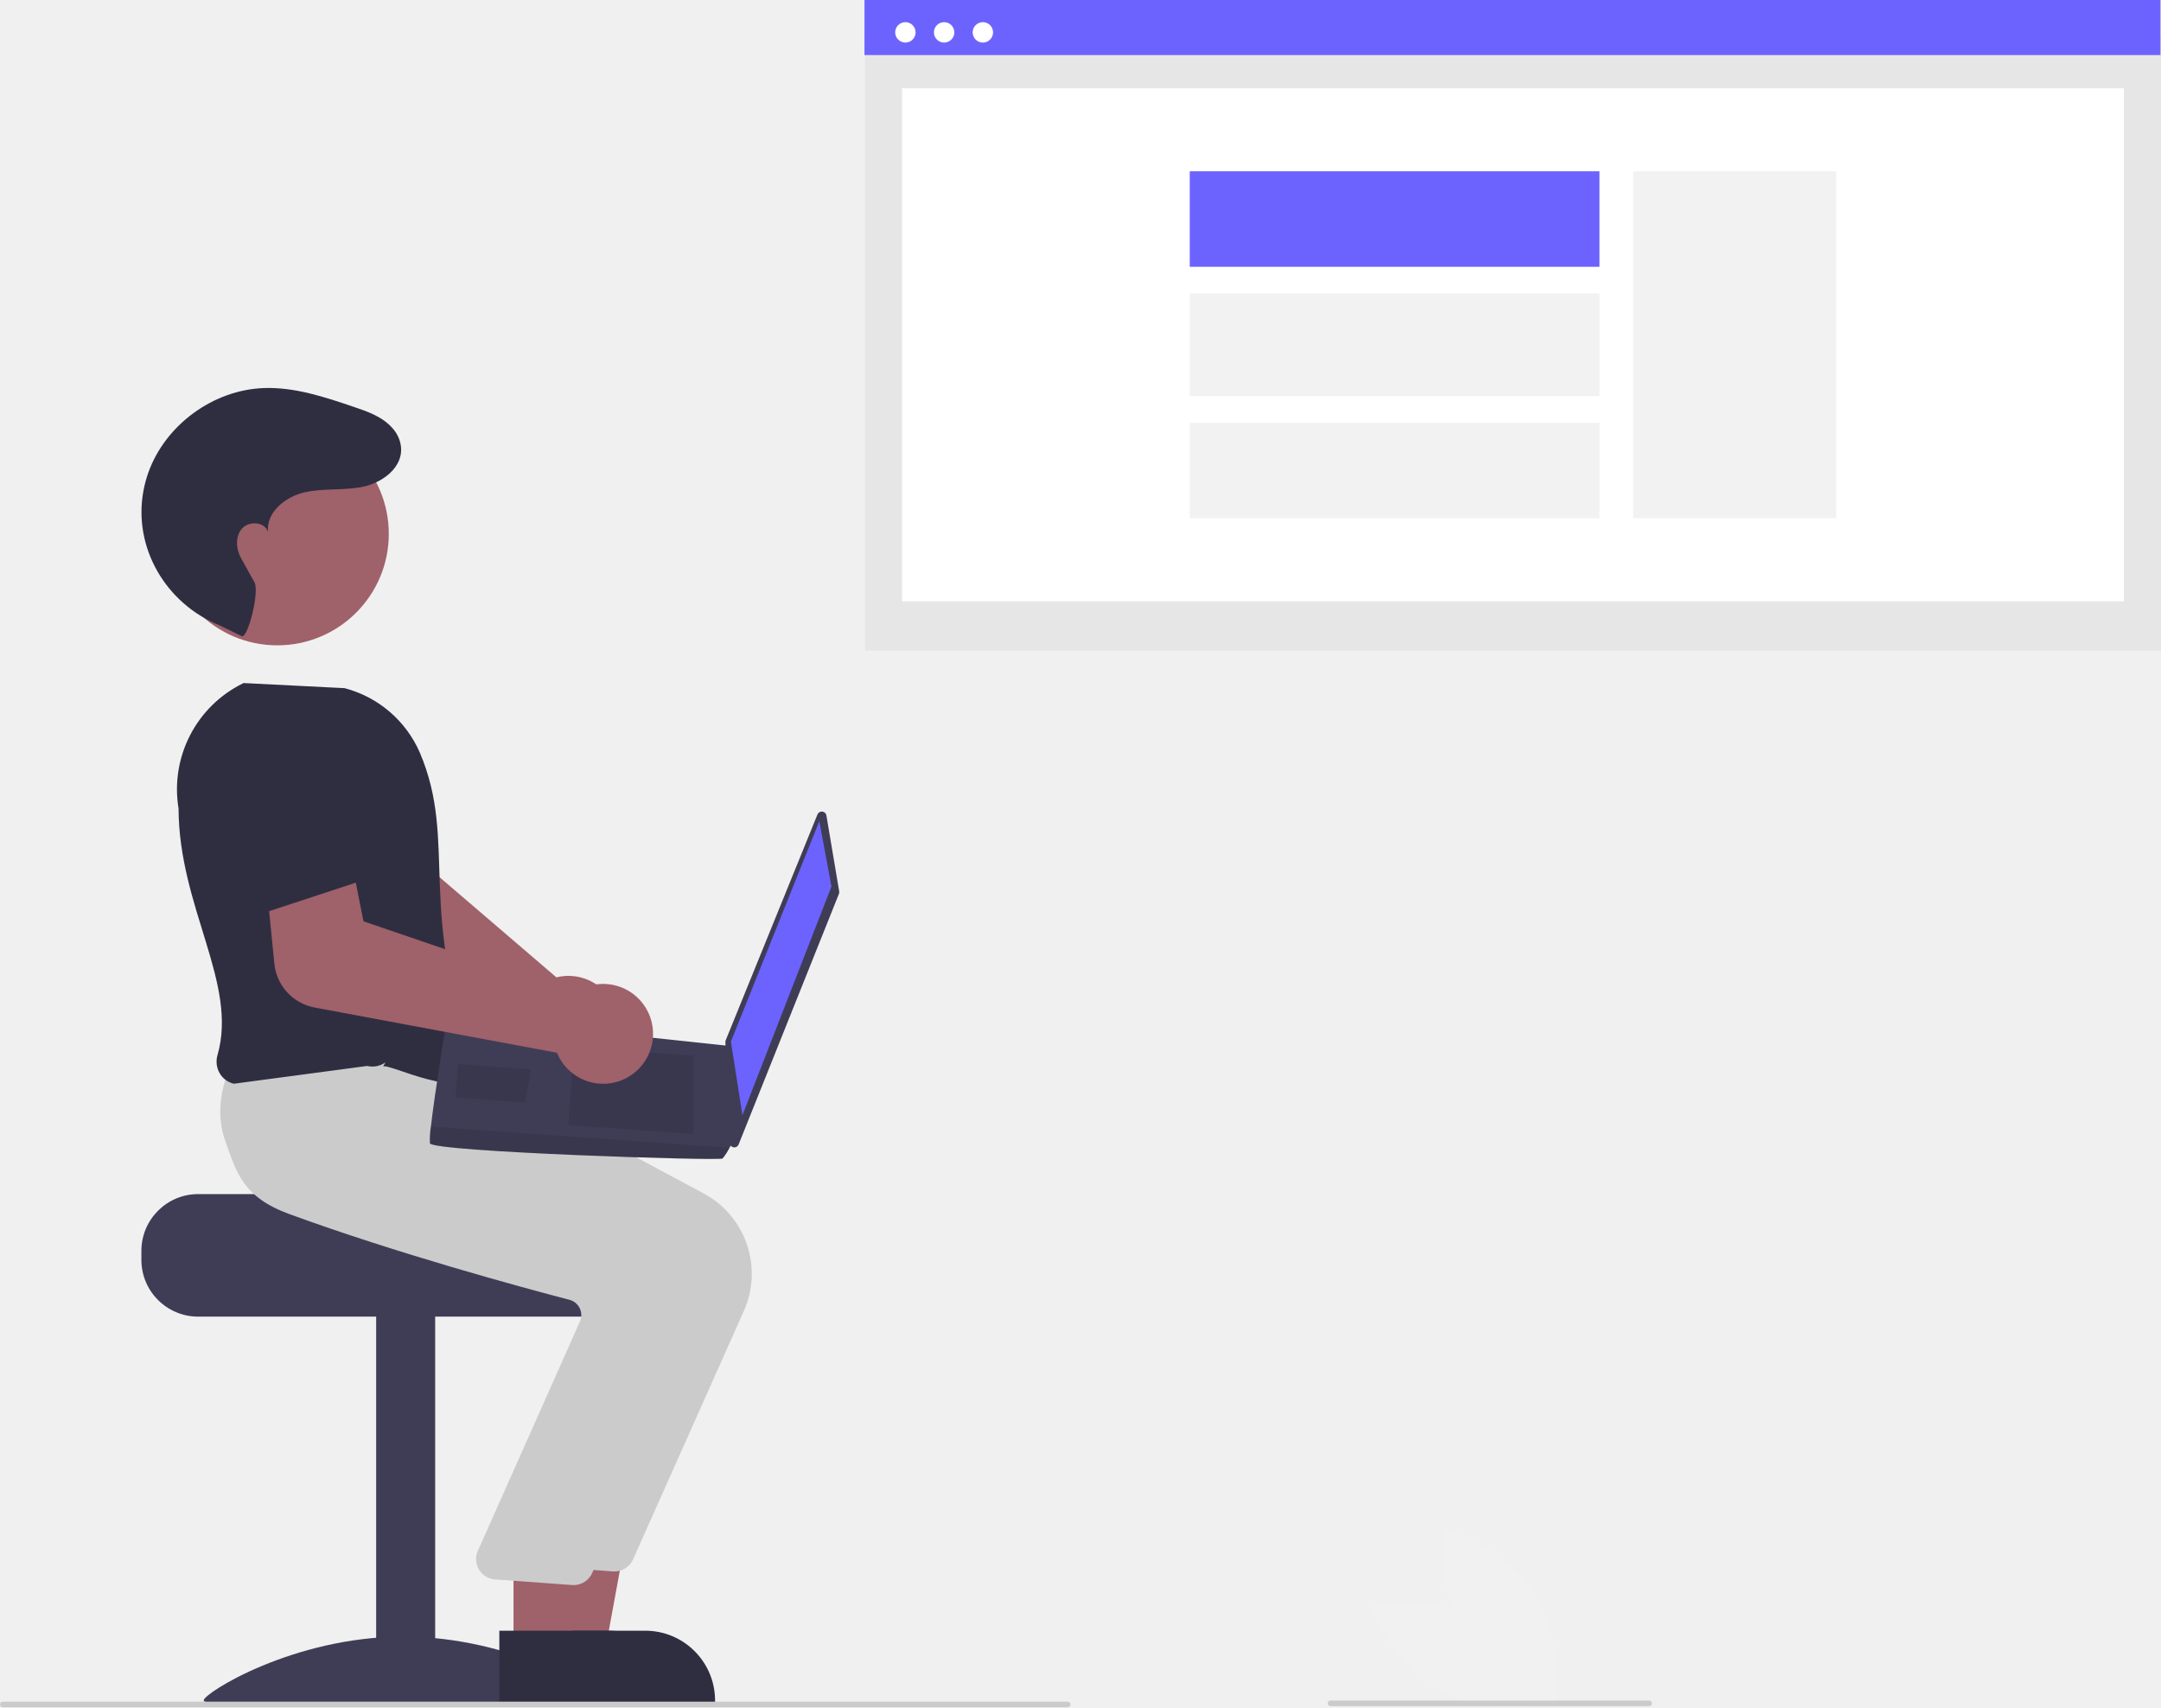
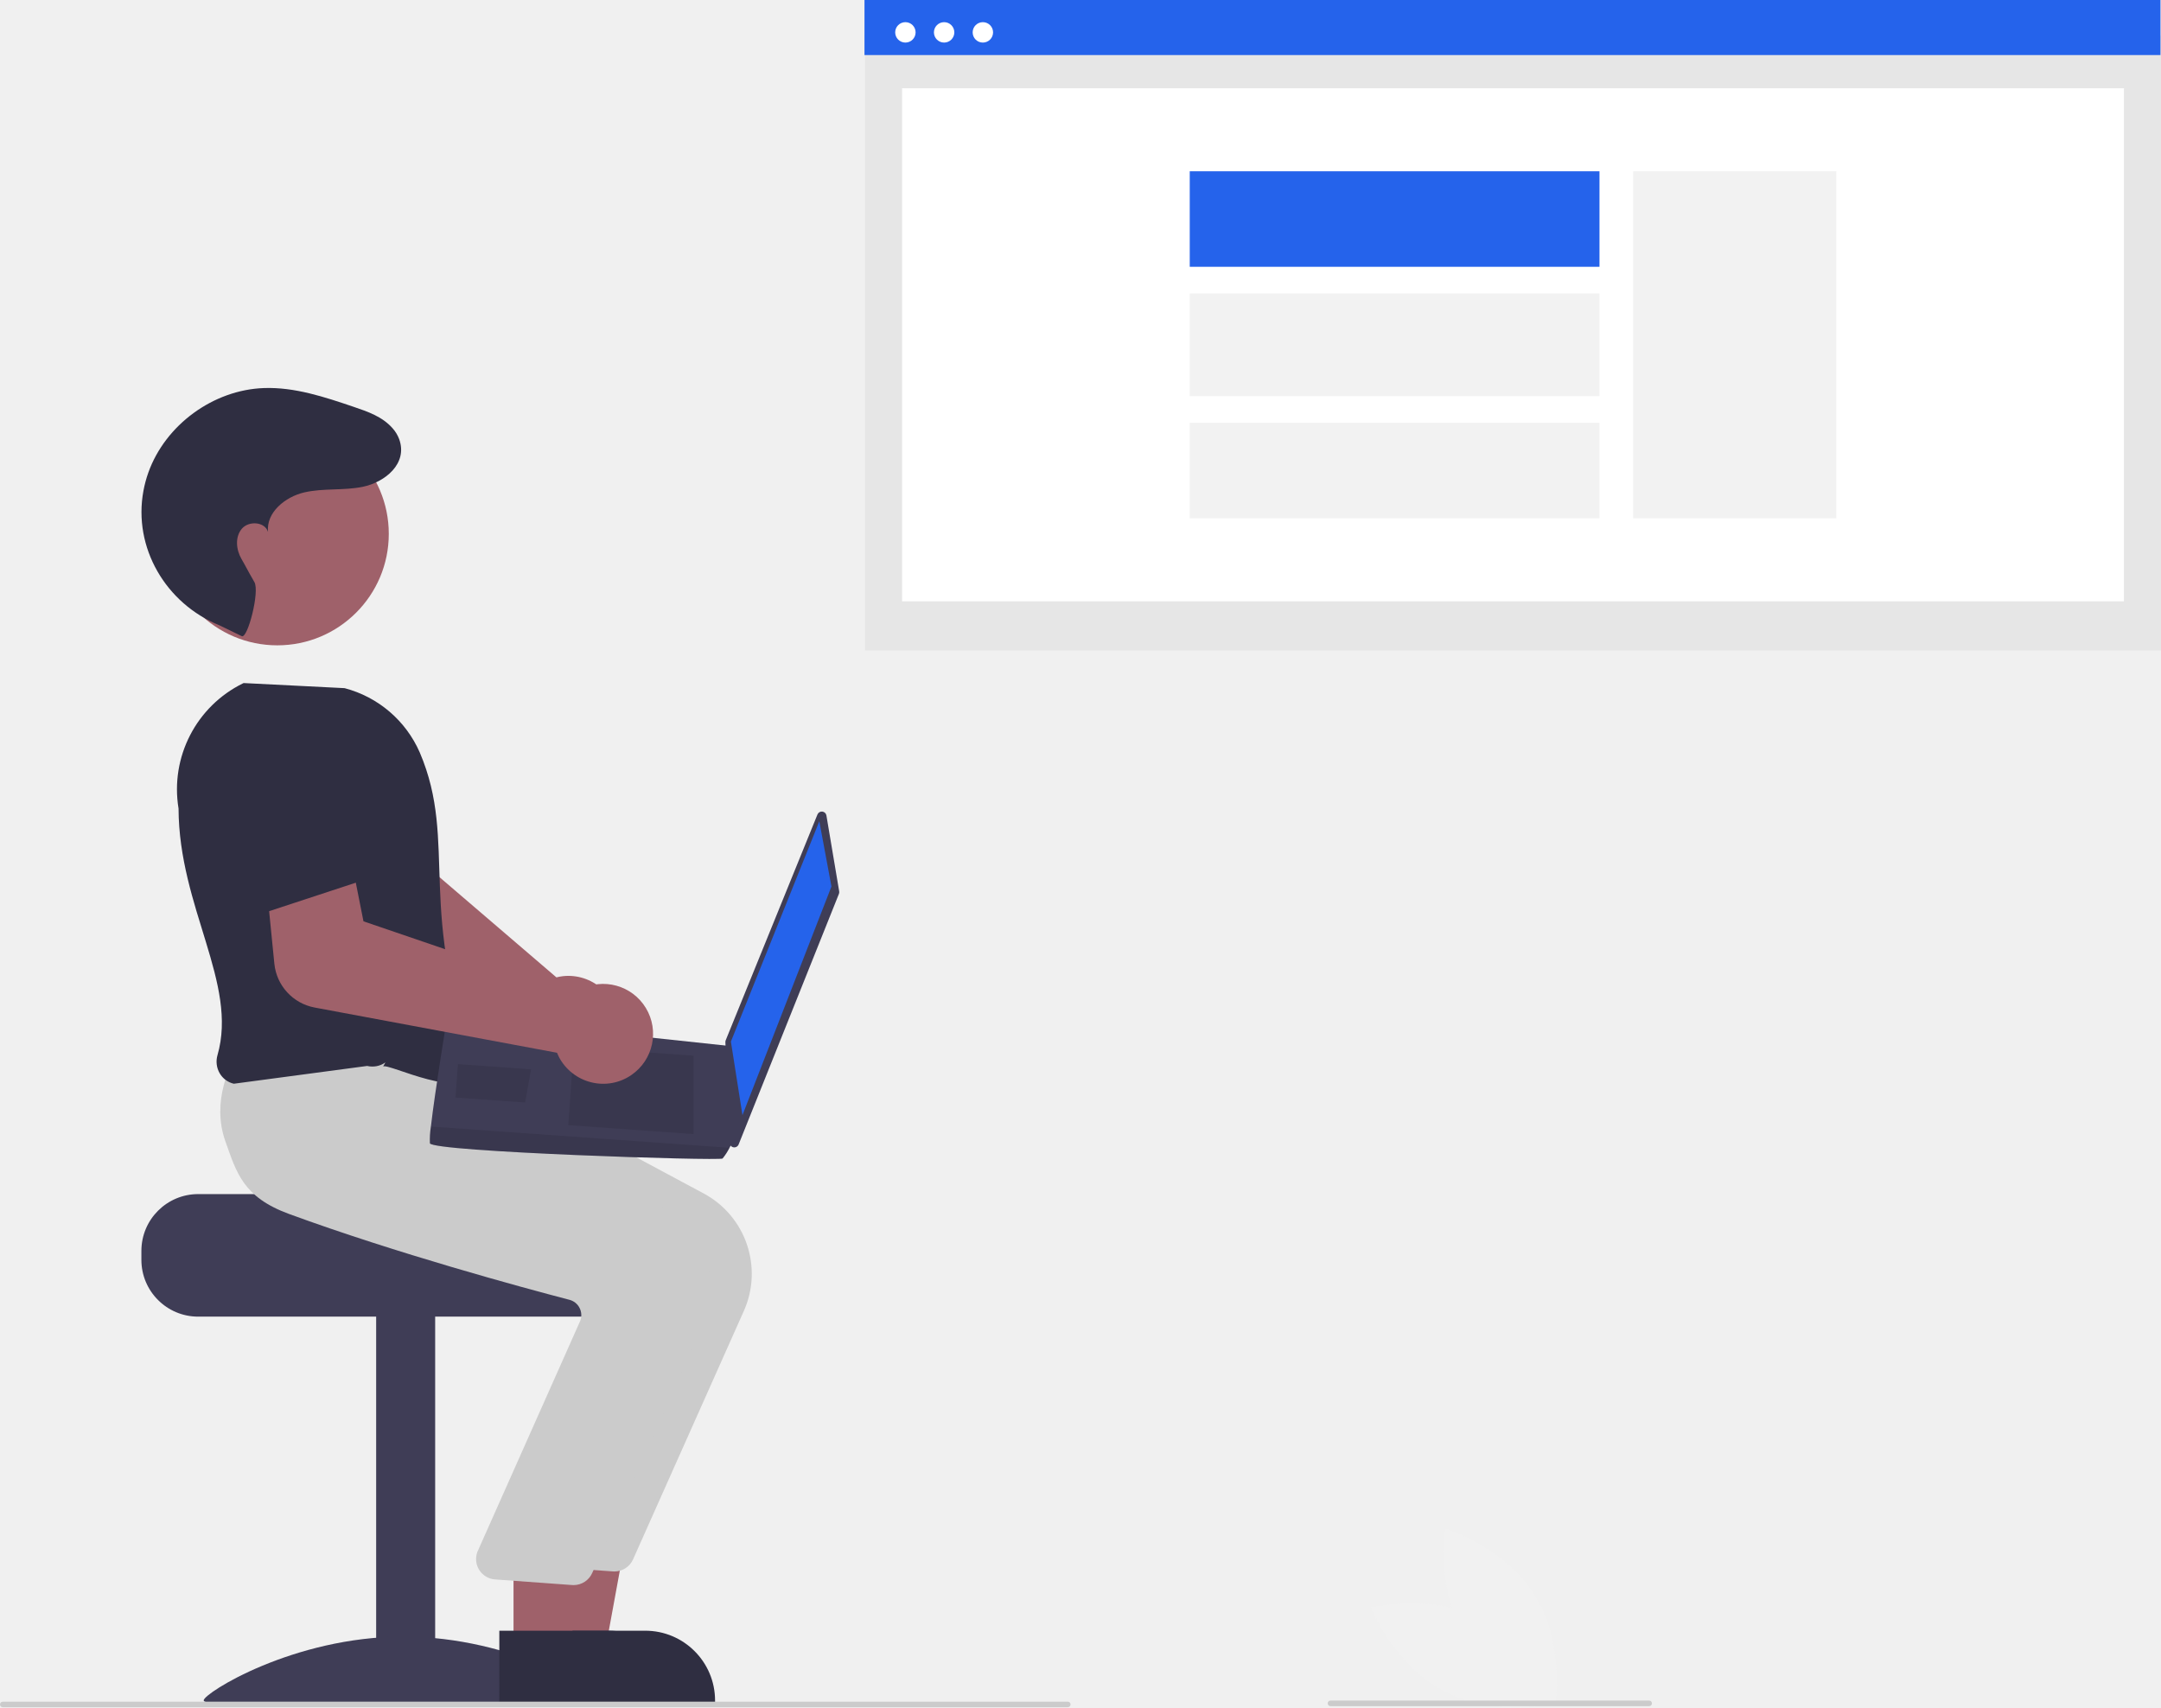
<svg xmlns="http://www.w3.org/2000/svg" id="b4e9d833-dfac-4889-b0f2-073e524f4cae" data-name="Layer 1" width="773.114" height="610.804" viewBox="0 0 773.114 610.804">
  <rect id="e81a7c33-c795-457d-8abc-c4a3c260cd56" data-name="Rectangle 62" x="309.473" y="12.711" width="463.641" height="220.006" fill="#e6e6e6" />
  <rect id="be98c830-918a-42d1-b1b0-0085d5874e90" data-name="Rectangle 75" x="322.731" y="31.577" width="437.126" height="183.558" fill="#fff" />
-   <rect id="ea07d9fd-7a34-4098-acd7-056fd1871281" data-name="Rectangle 80" x="309.276" width="463.641" height="19.697" fill="#6c63ff" />
+   <rect id="ea07d9fd-7a34-4098-acd7-056fd1871281" data-name="Rectangle 80" x="309.276" width="463.641" height="19.697" fill="#2563eb" />
  <circle id="b9ed5a45-8896-4ed9-86b4-15f853c9a185" data-name="Ellipse 90" cx="323.913" cy="11.582" r="3.651" fill="#fff" />
  <circle id="a9233a38-f8ba-48e0-88f3-496fd4836d40" data-name="Ellipse 91" cx="337.77" cy="11.582" r="3.651" fill="#fff" />
  <circle id="aa82180f-a6a9-4f5f-82fc-e73106f4ad92" data-name="Ellipse 92" cx="351.627" cy="11.582" r="3.651" fill="#fff" />
  <rect x="584.272" y="61.279" width="72.676" height="124.155" fill="#f2f2f2" />
-   <rect x="425.64" y="61.277" width="146.59" height="34.175" fill="#6c63ff" />
+   <rect x="425.64" y="61.277" width="146.59" height="34.175" fill="#2563eb" />
  <rect x="425.64" y="104.969" width="146.59" height="36.771" fill="#f2f2f2" />
  <rect x="425.64" y="151.257" width="146.59" height="34.175" fill="#f2f2f2" />
  <path d="M434.646,511.7a17.867,17.867,0,0,0-19.79-17.862,17.202,17.202,0,0,0-2.348.433l-60.464-51.827,3.613-19.475-29.802-9.658-8.985,31.211a18.103,18.103,0,0,0,7.68,20.204l74.381,47.045a17.068,17.068,0,0,0,.091,1.752,17.867,17.867,0,0,0,21.691,15.502,17.382,17.382,0,0,0,2.105-.608A17.92,17.92,0,0,0,434.646,511.7Z" transform="translate(-213.4429 -144.5982)" fill="#9f616a" />
  <path d="M284.325,571.807h77.958c0,2.241,80.345,4.059,80.345,4.059a20.884,20.884,0,0,1,3.426,3.248,20.152,20.152,0,0,1,4.71,12.99v3.248A20.305,20.305,0,0,1,430.466,615.65H284.325a20.315,20.315,0,0,1-20.297-20.297v-3.248A20.326,20.326,0,0,1,284.325,571.807Z" transform="translate(-213.4429 -144.5982)" fill="#3f3d56" />
  <rect x="134.573" y="470.245" width="21.109" height="136.399" fill="#3f3d56" />
  <path d="M429.206,752.939c0,2.554-31.988.988-71.447.988s-71.447,1.566-71.447-.988,31.988-22.806,71.447-22.806S429.206,750.385,429.206,752.939Z" transform="translate(-213.4429 -144.5982)" fill="#3f3d56" />
  <polygon points="196.707 589.916 216.613 589.914 226.084 538.282 196.703 538.284 196.707 589.916" fill="#9f616a" />
  <path d="M405.072,753.811l64.189-.002v-.812a24.984,24.984,0,0,0-24.983-24.984h-.003l-39.205.002Z" transform="translate(-213.4429 -144.5982)" fill="#2f2e41" />
  <path d="M439.924,702.496l39.687-88.996a32.616,32.616,0,0,0-14.32-41.868l-86.083-46.161-39.282-3.341-36.234-3.294-.261.442c-.334.565-8.125,14.021-2.859,28.776,3.995,11.192,14.385,19.934,30.883,25.984,38.507,14.119,82.991,26.187,100.328,30.719a5.604,5.604,0,0,1,3.591,2.857,5.681,5.681,0,0,1,.319,4.545L398.822,694.997a7.307,7.307,0,0,0,6.186,9.79l27.55,2.006q.351.033.699.033A7.302,7.302,0,0,0,439.924,702.496Z" transform="translate(-213.4429 -144.5982)" fill="#cbcbcb" />
  <polygon points="183.716 589.916 203.622 589.914 213.094 538.282 183.713 538.284 183.716 589.916" fill="#9f616a" />
  <path d="M392.082,753.811l64.189-.002v-.812a24.984,24.984,0,0,0-24.983-24.984h-.003l-39.205.002Z" transform="translate(-213.4429 -144.5982)" fill="#2f2e41" />
  <path d="M425.31,707.367l39.687-88.996a32.616,32.616,0,0,0-14.32-41.868l-86.083-46.161-39.282-3.341-28.381-2.462.004-.389c-.334.565-8.125,14.021-2.859,28.776,3.995,11.192,6.266,19.934,22.764,25.984,38.507,14.119,82.991,26.187,100.328,30.719a5.604,5.604,0,0,1,3.591,2.857,5.681,5.681,0,0,1,.319,4.545L384.208,699.868a7.307,7.307,0,0,0,6.186,9.79l27.55,2.006q.351.033.699.033A7.302,7.302,0,0,0,425.31,707.367Z" transform="translate(-213.4429 -144.5982)" fill="#cbcbcb" />
  <path d="M350.517,526.163c1.903-1.346,29.228,12.99,34.1,1.624-22.733-56.833-7.068-81.374-20.993-113.965a40.581,40.581,0,0,0-26.901-23.025l-36.129-1.824-.187.09a42.227,42.227,0,0,0-23.089,44.798c.129,35.469,21.35,62.521,13.93,88.247a8.317,8.317,0,0,0,.786,6.468,7.931,7.931,0,0,0,5.059,3.749l47.705-6.364a8.061,8.061,0,0,0,6.522-1.262Z" transform="translate(-213.4429 -144.5982)" fill="#2f2e41" />
  <circle cx="99.209" cy="190.998" r="39.882" fill="#9f616a" />
  <path d="M299.948,372.203c2.119.927,6.458-15.958,4.515-19.335-2.891-5.022-2.72-4.986-4.639-8.309s-2.348-7.871.137-10.794,8.236-2.536,9.37,1.13c-.73-6.963,6.157-12.559,12.979-14.132s14.017-.596,20.877-1.996c7.961-1.624,16.243-8.297,13.067-17.051a12.33,12.33,0,0,0-2.405-3.952c-3.67-4.126-8.803-5.888-13.822-7.591-10.441-3.544-21.168-7.132-32.187-6.741-18.105.643-35.22,13.159-41.32,30.218a42.473,42.473,0,0,0-1.759,6.536c-3.782,20.337,8.028,40.397,27.209,48.141Z" transform="translate(-213.4429 -144.5982)" fill="#2f2e41" />
  <path d="M509.097,436.337l4.573,27.156a1.672,1.672,0,0,1-.096.899l-35.88,89.653a1.672,1.672,0,0,1-3.222-.551l-1.52-36.027a1.672,1.672,0,0,1,.121-.7l32.827-80.782a1.672,1.672,0,0,1,3.197.352Z" transform="translate(-213.4429 -144.5982)" fill="#3f3d56" />
-   <polygon points="293.114 293.823 297.46 317.153 265.619 398.964 261.485 372.647 293.114 293.823" fill="#6c63ff" />
+   <polygon points="293.114 293.823 297.46 317.153 265.619 398.964 261.485 372.647 293.114 293.823" fill="#2563eb" />
  <path d="M367.247,553.628c.783,3.058,103.64,6.369,104.707,5.444a21.674,21.674,0,0,0,2.474-3.828c1.078-1.925,2.076-3.856,2.076-3.856l-1.69-32.529L373.492,508.031s-4.483,27.146-5.89,39.617A29.957,29.957,0,0,0,367.247,553.628Z" transform="translate(-213.4429 -144.5982)" fill="#3f3d56" />
  <polygon points="248.114 377.702 248.123 405.727 203.309 402.541 205.292 374.657 248.114 377.702" opacity="0.1" style="isolation:isolate" />
  <polygon points="189.717 382.557 189.988 382.523 187.872 394.437 162.975 392.667 163.825 380.716 189.717 382.557" opacity="0.1" style="isolation:isolate" />
  <path d="M367.247,553.628c.783,3.058,103.64,6.369,104.707,5.444a21.674,21.674,0,0,0,2.474-3.828l-106.826-7.596A29.957,29.957,0,0,0,367.247,553.628Z" transform="translate(-213.4429 -144.5982)" opacity="0.1" style="isolation:isolate" />
  <path d="M325.946,505.051l86.764,16.192a17.078,17.078,0,0,0,.734,1.593,17.906,17.906,0,0,0,11.491,8.973,17.72,17.72,0,0,0,14.399-2.609,17.864,17.864,0,0,0-18.475-30.512,17.168,17.168,0,0,0-2.02,1.272l-75.361-25.744-3.857-19.429L308.361,456.856l3.239,32.57A17.767,17.767,0,0,0,325.946,505.051Z" transform="translate(-213.4429 -144.5982)" fill="#9f616a" />
  <path d="M307.302,471.383l45.422-14.929-10.596-30.423a18.135,18.135,0,0,0-20.107-11.924h0a18.135,18.135,0,0,0-15.153,18.089Z" transform="translate(-213.4429 -144.5982)" fill="#2f2e41" />
  <path d="M595.443,755.402h-381a1,1,0,1,1,0-2h381a1,1,0,0,1,0,2Z" transform="translate(-213.4429 -144.5982)" fill="#cbcbcb" />
  <path d="M743.65,723.895c18.274,9.457,26.398,30.049,26.398,30.049s-21.503,5.258-39.777-4.199-26.398-30.049-26.398-30.049S725.376,714.438,743.65,723.895Z" transform="translate(-213.4429 -144.5982)" fill="#f1f1f1" />
  <path d="M737.806,730.708c10.905,17.449,32.086,23.881,32.086,23.881s3.501-21.858-7.403-39.306-32.086-23.881-32.086-23.881S726.901,713.259,737.806,730.708Z" transform="translate(-213.4429 -144.5982)" fill="#f1f1f1" />
  <path d="M803.443,755.005h-114a1,1,0,0,1,0-2h114a1,1,0,0,1,0,2Z" transform="translate(-213.4429 -144.5982)" fill="#cbcbcb" />
</svg>
